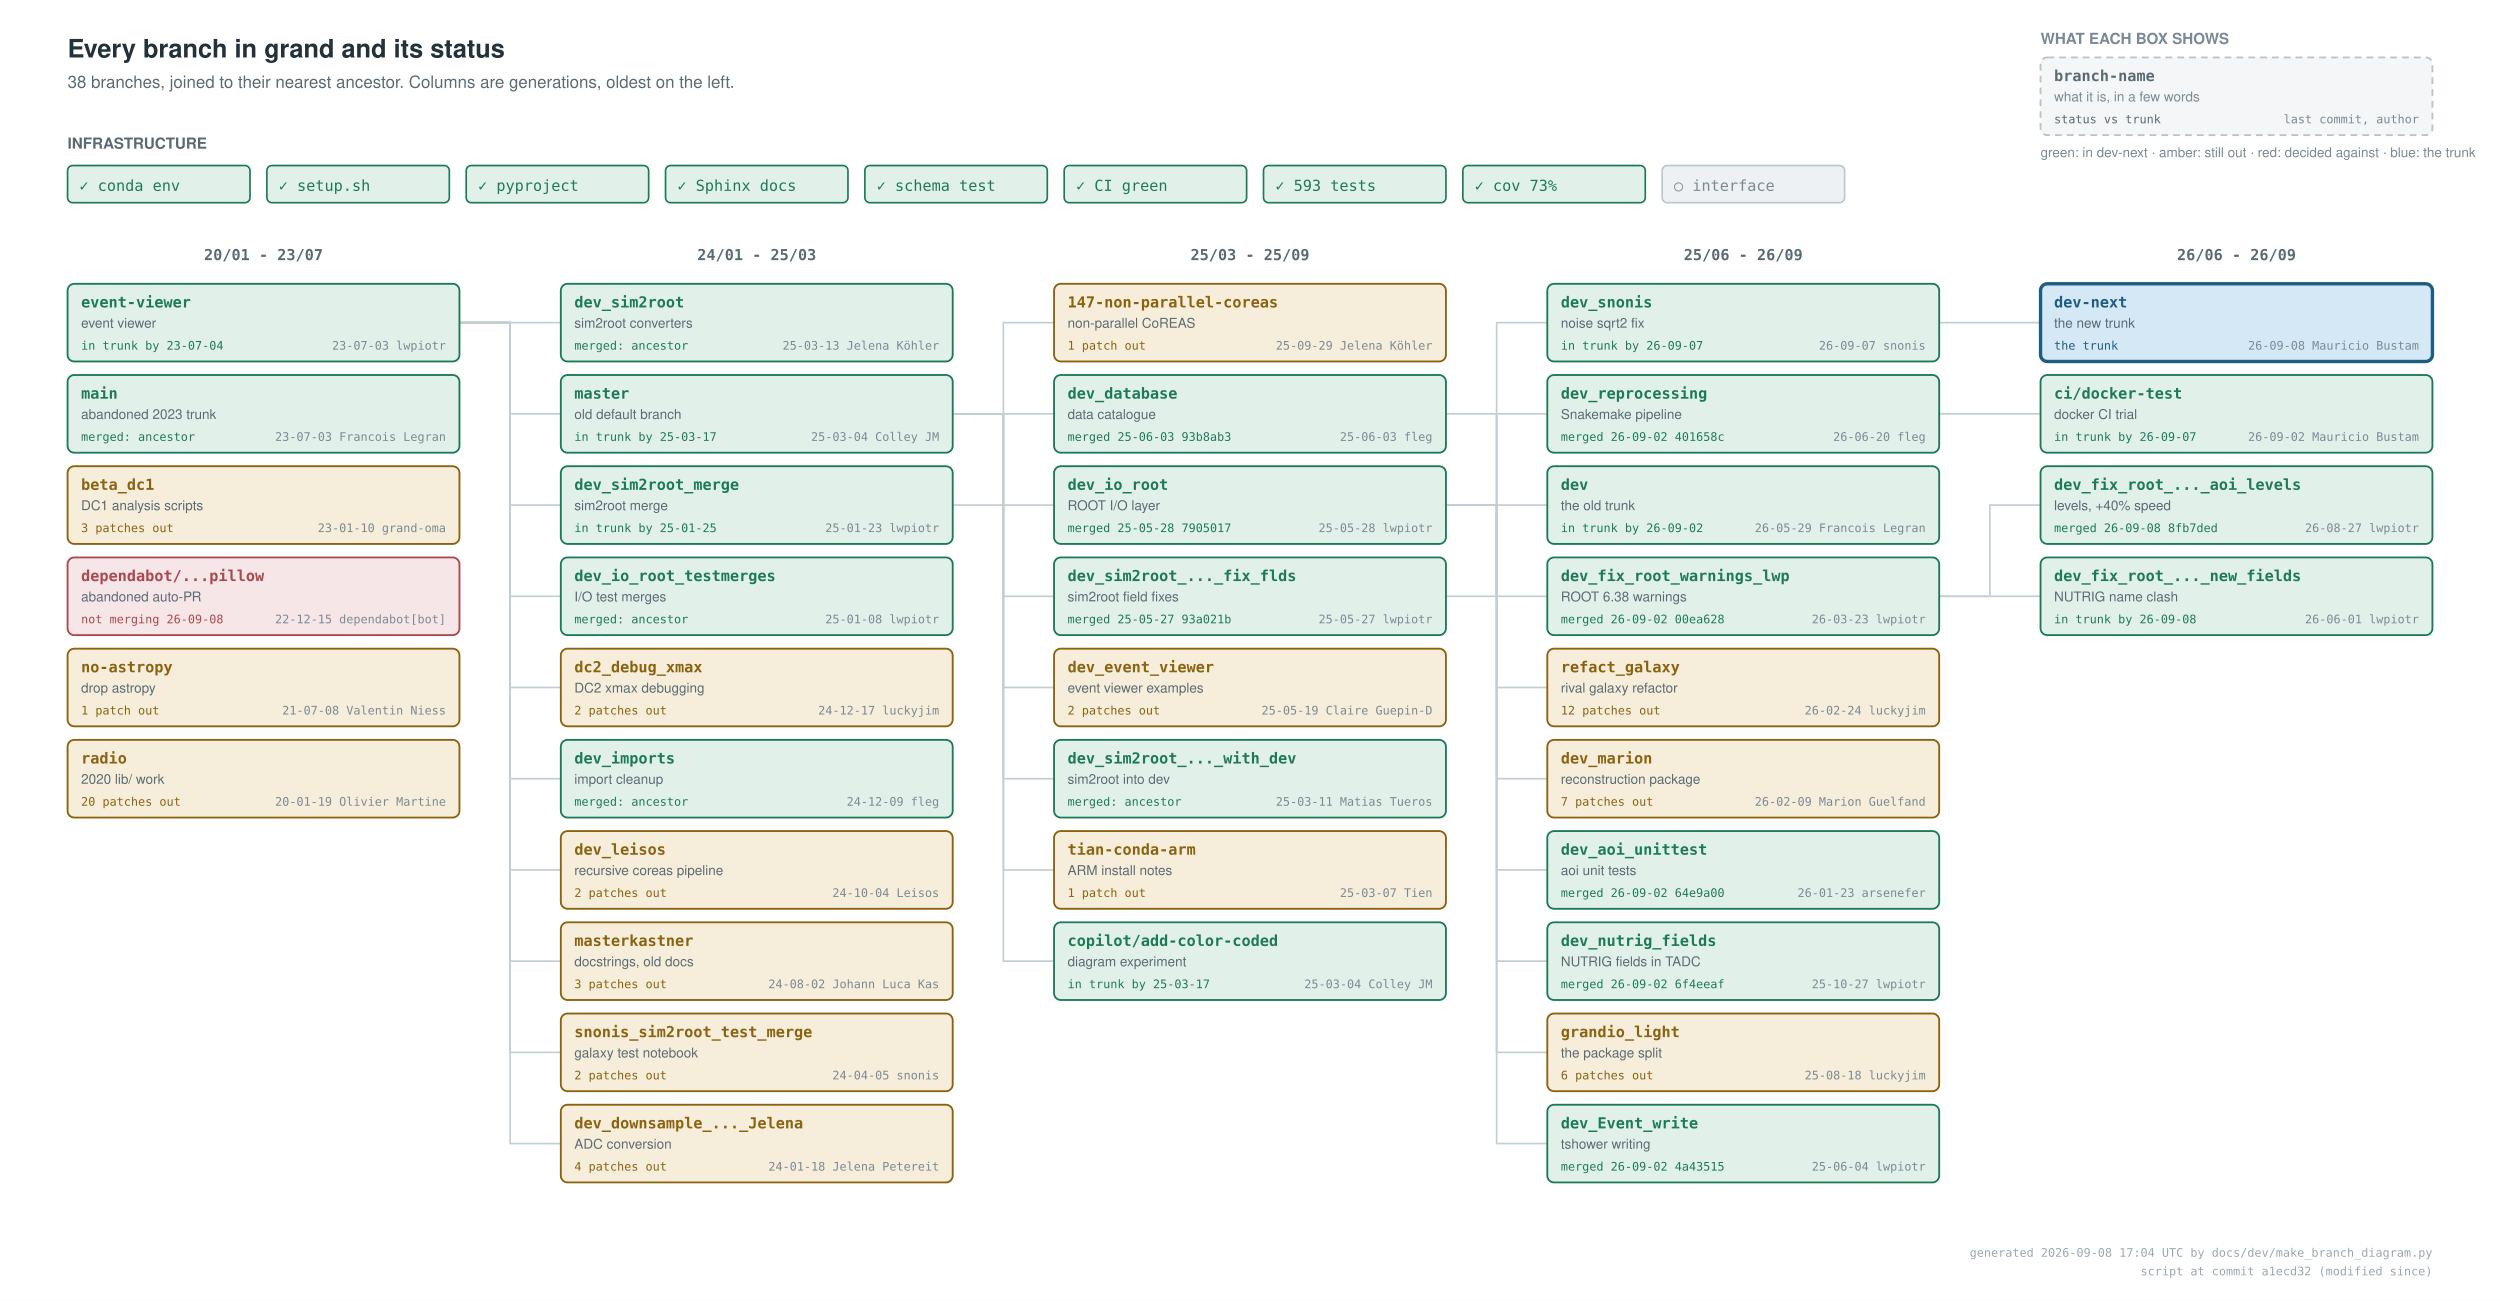
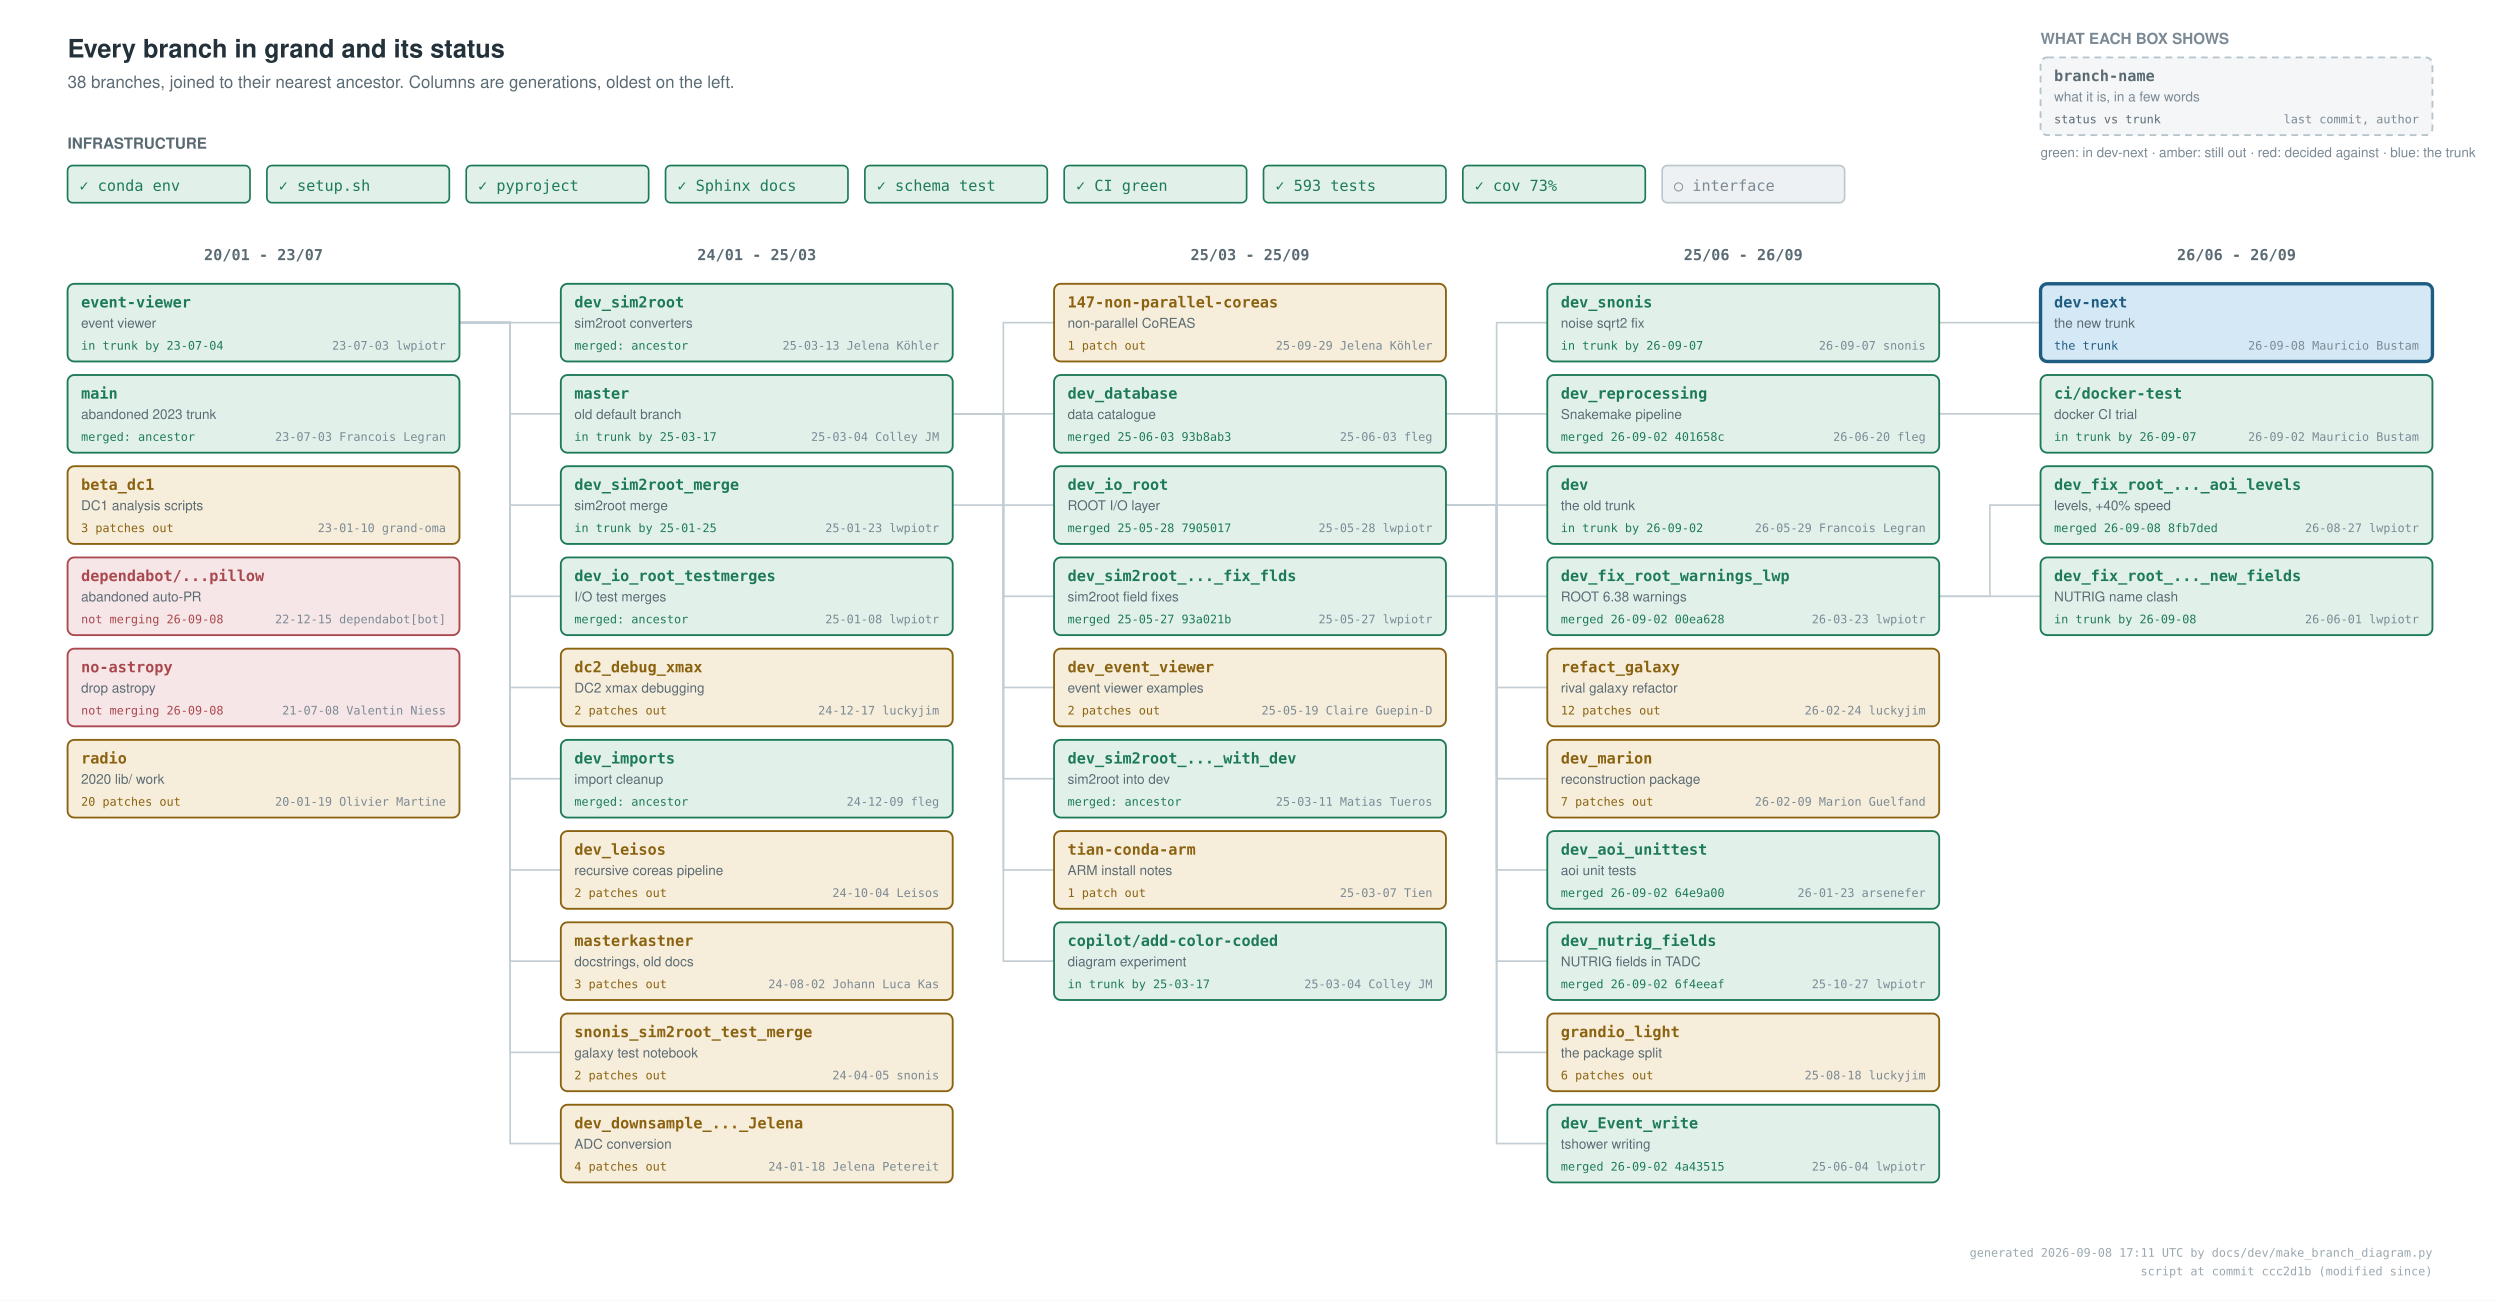
<svg xmlns="http://www.w3.org/2000/svg" viewBox="0 0 1480 770" width="1480" height="770" font-family="IBM Plex Sans, Helvetica, Arial, sans-serif">
  <rect width="1480" height="770" fill="#FFFFFF" />
  <text x="40" y="34" font-size="15" font-weight="600" fill="#22313A">Every branch in grand and its status</text>
  <text x="40" y="52" font-size="10" fill="#5A6A73">38 branches, joined to their nearest ancestor. Columns are generations, oldest on the left.</text>
  <text x="1208.0" y="26.0" font-size="9" font-weight="600" fill="#7A8994">WHAT EACH BOX SHOWS</text>
  <rect x="1208.0" y="34.0" width="232" height="46" rx="4" fill="#F4F6F7" stroke="#B7C4CC" stroke-width="1.1" stroke-dasharray="4 3" />
  <text x="1216.0" y="48.0" font-family="IBM Plex Mono, monospace" font-size="9" font-weight="600" fill="#5A6A73">branch-name</text>
  <text x="1216.0" y="60.0" font-size="8" fill="#7A8994">what it is, in a few words</text>
  <text x="1216.0" y="73.0" font-family="IBM Plex Mono, monospace" font-size="7" fill="#5A6A73">status vs trunk</text>
  <text x="1432.0" y="73.0" font-family="IBM Plex Mono, monospace" font-size="7" fill="#7A8994" text-anchor="end">last commit, author</text>
  <text x="1208.0" y="93.0" font-size="8" fill="#7A8994">green: in dev-next  ·  amber: still out  ·  red: decided against  ·  blue: the trunk</text>
  <text x="40" y="88" font-size="9" font-weight="600" fill="#5A6A73">INFRASTRUCTURE</text>
  <rect x="40.0" y="98" width="108" height="22" rx="3" fill="#E1F1EA" stroke="#1D7A57" stroke-width="1" />
  <text x="47.0" y="113" font-family="IBM Plex Mono, monospace" font-size="9" fill="#1D7A57">✓ conda env</text>
  <rect x="158.0" y="98" width="108" height="22" rx="3" fill="#E1F1EA" stroke="#1D7A57" stroke-width="1" />
  <text x="165.0" y="113" font-family="IBM Plex Mono, monospace" font-size="9" fill="#1D7A57">✓ setup.sh</text>
  <rect x="276.0" y="98" width="108" height="22" rx="3" fill="#E1F1EA" stroke="#1D7A57" stroke-width="1" />
  <text x="283.0" y="113" font-family="IBM Plex Mono, monospace" font-size="9" fill="#1D7A57">✓ pyproject</text>
  <rect x="394.0" y="98" width="108" height="22" rx="3" fill="#E1F1EA" stroke="#1D7A57" stroke-width="1" />
  <text x="401.0" y="113" font-family="IBM Plex Mono, monospace" font-size="9" fill="#1D7A57">✓ Sphinx docs</text>
  <rect x="512.0" y="98" width="108" height="22" rx="3" fill="#E1F1EA" stroke="#1D7A57" stroke-width="1" />
  <text x="519.0" y="113" font-family="IBM Plex Mono, monospace" font-size="9" fill="#1D7A57">✓ schema test</text>
  <rect x="630.0" y="98" width="108" height="22" rx="3" fill="#E1F1EA" stroke="#1D7A57" stroke-width="1" />
  <text x="637.0" y="113" font-family="IBM Plex Mono, monospace" font-size="9" fill="#1D7A57">✓ CI green</text>
  <rect x="748.0" y="98" width="108" height="22" rx="3" fill="#E1F1EA" stroke="#1D7A57" stroke-width="1" />
  <text x="755.0" y="113" font-family="IBM Plex Mono, monospace" font-size="9" fill="#1D7A57">✓ 593 tests</text>
  <rect x="866.0" y="98" width="108" height="22" rx="3" fill="#E1F1EA" stroke="#1D7A57" stroke-width="1" />
  <text x="873.0" y="113" font-family="IBM Plex Mono, monospace" font-size="9" fill="#1D7A57">✓ cov 73%</text>
  <rect x="984.0" y="98" width="108" height="22" rx="3" fill="#EDF1F3" stroke="#BCC7CE" stroke-width="1" />
  <text x="991.0" y="113" font-family="IBM Plex Mono, monospace" font-size="9" fill="#7A8994">○ interface</text>
  <text x="156.0" y="154.0" font-family="IBM Plex Mono, monospace" font-size="9" font-weight="600" fill="#5A6A73" text-anchor="middle">20/01 - 23/07</text>
  <text x="448.0" y="154.0" font-family="IBM Plex Mono, monospace" font-size="9" font-weight="600" fill="#5A6A73" text-anchor="middle">24/01 - 25/03</text>
  <text x="740.0" y="154.0" font-family="IBM Plex Mono, monospace" font-size="9" font-weight="600" fill="#5A6A73" text-anchor="middle">25/03 - 25/09</text>
  <text x="1032.0" y="154.0" font-family="IBM Plex Mono, monospace" font-size="9" font-weight="600" fill="#5A6A73" text-anchor="middle">25/06 - 26/09</text>
  <text x="1324.0" y="154.0" font-family="IBM Plex Mono, monospace" font-size="9" font-weight="600" fill="#5A6A73" text-anchor="middle">26/06 - 26/09</text>
  <path d="M 564.0 245.0 H 594.0 V 191.0 H 624.0" fill="none" stroke="#C3CDD4" stroke-width="1" />
  <path d="M 1148.0 245.0 H 1178.0 V 245.0 H 1208.0" fill="none" stroke="#C3CDD4" stroke-width="1" />
  <path d="M 564.0 245.0 H 594.0 V 569.0 H 624.0" fill="none" stroke="#C3CDD4" stroke-width="1" />
  <path d="M 272.0 191.0 H 302.0 V 407.0 H 332.0" fill="none" stroke="#C3CDD4" stroke-width="1" />
  <path d="M 856.0 299.0 H 886.0 V 299.0 H 916.0" fill="none" stroke="#C3CDD4" stroke-width="1" />
  <path d="M 1148.0 191.0 H 1178.0 V 191.0 H 1208.0" fill="none" stroke="#C3CDD4" stroke-width="1" />
  <path d="M 856.0 245.0 H 886.0 V 677.0 H 916.0" fill="none" stroke="#C3CDD4" stroke-width="1" />
  <path d="M 856.0 299.0 H 886.0 V 515.0 H 916.0" fill="none" stroke="#C3CDD4" stroke-width="1" />
  <path d="M 564.0 245.0 H 594.0 V 245.0 H 624.0" fill="none" stroke="#C3CDD4" stroke-width="1" />
  <path d="M 272.0 191.0 H 302.0 V 677.0 H 332.0" fill="none" stroke="#C3CDD4" stroke-width="1" />
  <path d="M 564.0 245.0 H 594.0 V 407.0 H 624.0" fill="none" stroke="#C3CDD4" stroke-width="1" />
  <path d="M 1148.0 353.0 H 1178.0 V 299.0 H 1208.0" fill="none" stroke="#C3CDD4" stroke-width="1" />
  <path d="M 856.0 299.0 H 886.0 V 353.0 H 916.0" fill="none" stroke="#C3CDD4" stroke-width="1" />
  <path d="M 1148.0 353.0 H 1178.0 V 353.0 H 1208.0" fill="none" stroke="#C3CDD4" stroke-width="1" />
  <path d="M 272.0 191.0 H 302.0 V 461.0 H 332.0" fill="none" stroke="#C3CDD4" stroke-width="1" />
  <path d="M 564.0 245.0 H 594.0 V 299.0 H 624.0" fill="none" stroke="#C3CDD4" stroke-width="1" />
  <path d="M 272.0 191.0 H 302.0 V 353.0 H 332.0" fill="none" stroke="#C3CDD4" stroke-width="1" />
  <path d="M 272.0 191.0 H 302.0 V 515.0 H 332.0" fill="none" stroke="#C3CDD4" stroke-width="1" />
  <path d="M 856.0 299.0 H 886.0 V 461.0 H 916.0" fill="none" stroke="#C3CDD4" stroke-width="1" />
  <path d="M 856.0 299.0 H 886.0 V 569.0 H 916.0" fill="none" stroke="#C3CDD4" stroke-width="1" />
  <path d="M 856.0 299.0 H 886.0 V 245.0 H 916.0" fill="none" stroke="#C3CDD4" stroke-width="1" />
  <path d="M 272.0 191.0 H 302.0 V 191.0 H 332.0" fill="none" stroke="#C3CDD4" stroke-width="1" />
  <path d="M 272.0 191.0 H 302.0 V 299.0 H 332.0" fill="none" stroke="#C3CDD4" stroke-width="1" />
  <path d="M 564.0 299.0 H 594.0 V 461.0 H 624.0" fill="none" stroke="#C3CDD4" stroke-width="1" />
  <path d="M 564.0 245.0 H 594.0 V 353.0 H 624.0" fill="none" stroke="#C3CDD4" stroke-width="1" />
  <path d="M 856.0 353.0 H 886.0 V 191.0 H 916.0" fill="none" stroke="#C3CDD4" stroke-width="1" />
  <path d="M 856.0 299.0 H 886.0 V 623.0 H 916.0" fill="none" stroke="#C3CDD4" stroke-width="1" />
  <path d="M 272.0 191.0 H 302.0 V 245.0 H 332.0" fill="none" stroke="#C3CDD4" stroke-width="1" />
  <path d="M 272.0 191.0 H 302.0 V 569.0 H 332.0" fill="none" stroke="#C3CDD4" stroke-width="1" />
  <path d="M 856.0 299.0 H 886.0 V 407.0 H 916.0" fill="none" stroke="#C3CDD4" stroke-width="1" />
  <path d="M 272.0 191.0 H 302.0 V 623.0 H 332.0" fill="none" stroke="#C3CDD4" stroke-width="1" />
  <path d="M 564.0 245.0 H 594.0 V 515.0 H 624.0" fill="none" stroke="#C3CDD4" stroke-width="1" />
  <rect x="624.0" y="168.0" width="232" height="46" rx="4" fill="#F6EDDA" stroke="#8A6210" stroke-width="1.1" />
  <text x="632.0" y="182.0" font-family="IBM Plex Mono, monospace" font-size="9" font-weight="600" fill="#8A6210">147-non-parallel-coreas</text>
  <text x="632.0" y="194.0" font-size="8" fill="#5A6A73">non-parallel CoREAS</text>
  <text x="632.0" y="207.0" font-family="IBM Plex Mono, monospace" font-size="7" fill="#8A6210">1 patch out</text>
  <text x="848.0" y="207.0" font-family="IBM Plex Mono, monospace" font-size="7" fill="#7A8994" text-anchor="end">25-09-29 Jelena Köhler</text>
  <rect x="40.0" y="276.0" width="232" height="46" rx="4" fill="#F6EDDA" stroke="#8A6210" stroke-width="1.1" />
  <text x="48.0" y="290.0" font-family="IBM Plex Mono, monospace" font-size="9" font-weight="600" fill="#8A6210">beta_dc1</text>
  <text x="48.0" y="302.0" font-size="8" fill="#5A6A73">DC1 analysis scripts</text>
  <text x="48.0" y="315.0" font-family="IBM Plex Mono, monospace" font-size="7" fill="#8A6210">3 patches out</text>
  <text x="264.0" y="315.0" font-family="IBM Plex Mono, monospace" font-size="7" fill="#7A8994" text-anchor="end">23-01-10 grand-oma</text>
  <rect x="1208.0" y="222.0" width="232" height="46" rx="4" fill="#E1F1EA" stroke="#1D7A57" stroke-width="1.1" />
  <text x="1216.0" y="236.0" font-family="IBM Plex Mono, monospace" font-size="9" font-weight="600" fill="#1D7A57">ci/docker-test</text>
  <text x="1216.0" y="248.0" font-size="8" fill="#5A6A73">docker CI trial</text>
  <text x="1216.0" y="261.0" font-family="IBM Plex Mono, monospace" font-size="7" fill="#1D7A57">in trunk by 26-09-07</text>
  <text x="1432.0" y="261.0" font-family="IBM Plex Mono, monospace" font-size="7" fill="#7A8994" text-anchor="end">26-09-02 Mauricio Bustam</text>
  <rect x="624.0" y="546.0" width="232" height="46" rx="4" fill="#E1F1EA" stroke="#1D7A57" stroke-width="1.1" />
  <text x="632.0" y="560.0" font-family="IBM Plex Mono, monospace" font-size="9" font-weight="600" fill="#1D7A57">copilot/add-color-coded</text>
  <text x="632.0" y="572.0" font-size="8" fill="#5A6A73">diagram experiment</text>
  <text x="632.0" y="585.0" font-family="IBM Plex Mono, monospace" font-size="7" fill="#1D7A57">in trunk by 25-03-17</text>
  <text x="848.0" y="585.0" font-family="IBM Plex Mono, monospace" font-size="7" fill="#7A8994" text-anchor="end">25-03-04 Colley JM</text>
  <rect x="332.0" y="384.0" width="232" height="46" rx="4" fill="#F6EDDA" stroke="#8A6210" stroke-width="1.1" />
  <text x="340.0" y="398.0" font-family="IBM Plex Mono, monospace" font-size="9" font-weight="600" fill="#8A6210">dc2_debug_xmax</text>
  <text x="340.0" y="410.0" font-size="8" fill="#5A6A73">DC2 xmax debugging</text>
  <text x="340.0" y="423.0" font-family="IBM Plex Mono, monospace" font-size="7" fill="#8A6210">2 patches out</text>
  <text x="556.0" y="423.0" font-family="IBM Plex Mono, monospace" font-size="7" fill="#7A8994" text-anchor="end">24-12-17 luckyjim</text>
  <rect x="40.0" y="330.0" width="232" height="46" rx="4" fill="#F7E6E7" stroke="#A9484E" stroke-width="1.1" />
  <text x="48.0" y="344.0" font-family="IBM Plex Mono, monospace" font-size="9" font-weight="600" fill="#A9484E">dependabot/...pillow</text>
  <text x="48.0" y="356.0" font-size="8" fill="#5A6A73">abandoned auto-PR</text>
  <text x="48.0" y="369.0" font-family="IBM Plex Mono, monospace" font-size="7" fill="#A9484E">not merging 26-09-08</text>
  <text x="264.0" y="369.0" font-family="IBM Plex Mono, monospace" font-size="7" fill="#7A8994" text-anchor="end">22-12-15 dependabot[bot]</text>
  <rect x="916.0" y="276.0" width="232" height="46" rx="4" fill="#E1F1EA" stroke="#1D7A57" stroke-width="1.1" />
  <text x="924.0" y="290.0" font-family="IBM Plex Mono, monospace" font-size="9" font-weight="600" fill="#1D7A57">dev</text>
  <text x="924.0" y="302.0" font-size="8" fill="#5A6A73">the old trunk</text>
  <text x="924.0" y="315.0" font-family="IBM Plex Mono, monospace" font-size="7" fill="#1D7A57">in trunk by 26-09-02</text>
  <text x="1140.0" y="315.0" font-family="IBM Plex Mono, monospace" font-size="7" fill="#7A8994" text-anchor="end">26-05-29 Francois Legran</text>
  <rect x="1208.0" y="168.0" width="232" height="46" rx="4" fill="#D5E8F5" stroke="#1F5C82" stroke-width="2" />
  <text x="1216.0" y="182.0" font-family="IBM Plex Mono, monospace" font-size="9" font-weight="600" fill="#1F5C82">dev-next</text>
  <text x="1216.0" y="194.0" font-size="8" fill="#5A6A73">the new trunk</text>
  <text x="1216.0" y="207.0" font-family="IBM Plex Mono, monospace" font-size="7" fill="#1F5C82">the trunk</text>
  <text x="1432.0" y="207.0" font-family="IBM Plex Mono, monospace" font-size="7" fill="#7A8994" text-anchor="end">26-09-08 Mauricio Bustam</text>
  <rect x="916.0" y="654.0" width="232" height="46" rx="4" fill="#E1F1EA" stroke="#1D7A57" stroke-width="1.1" />
  <text x="924.0" y="668.0" font-family="IBM Plex Mono, monospace" font-size="9" font-weight="600" fill="#1D7A57">dev_Event_write</text>
  <text x="924.0" y="680.0" font-size="8" fill="#5A6A73">tshower writing</text>
  <text x="924.0" y="693.0" font-family="IBM Plex Mono, monospace" font-size="7" fill="#1D7A57">merged 26-09-02 4a43515</text>
  <text x="1140.0" y="693.0" font-family="IBM Plex Mono, monospace" font-size="7" fill="#7A8994" text-anchor="end">25-06-04 lwpiotr</text>
  <rect x="916.0" y="492.0" width="232" height="46" rx="4" fill="#E1F1EA" stroke="#1D7A57" stroke-width="1.1" />
  <text x="924.0" y="506.0" font-family="IBM Plex Mono, monospace" font-size="9" font-weight="600" fill="#1D7A57">dev_aoi_unittest</text>
  <text x="924.0" y="518.0" font-size="8" fill="#5A6A73">aoi unit tests</text>
  <text x="924.0" y="531.0" font-family="IBM Plex Mono, monospace" font-size="7" fill="#1D7A57">merged 26-09-02 64e9a00</text>
  <text x="1140.0" y="531.0" font-family="IBM Plex Mono, monospace" font-size="7" fill="#7A8994" text-anchor="end">26-01-23 arsenefer</text>
  <rect x="624.0" y="222.0" width="232" height="46" rx="4" fill="#E1F1EA" stroke="#1D7A57" stroke-width="1.1" />
  <text x="632.0" y="236.0" font-family="IBM Plex Mono, monospace" font-size="9" font-weight="600" fill="#1D7A57">dev_database</text>
  <text x="632.0" y="248.0" font-size="8" fill="#5A6A73">data catalogue</text>
  <text x="632.0" y="261.0" font-family="IBM Plex Mono, monospace" font-size="7" fill="#1D7A57">merged 25-06-03 93b8ab3</text>
  <text x="848.0" y="261.0" font-family="IBM Plex Mono, monospace" font-size="7" fill="#7A8994" text-anchor="end">25-06-03 fleg</text>
  <rect x="332.0" y="654.0" width="232" height="46" rx="4" fill="#F6EDDA" stroke="#8A6210" stroke-width="1.1" />
  <text x="340.0" y="668.0" font-family="IBM Plex Mono, monospace" font-size="9" font-weight="600" fill="#8A6210">dev_downsample_..._Jelena</text>
  <text x="340.0" y="680.0" font-size="8" fill="#5A6A73">ADC conversion</text>
  <text x="340.0" y="693.0" font-family="IBM Plex Mono, monospace" font-size="7" fill="#8A6210">4 patches out</text>
  <text x="556.0" y="693.0" font-family="IBM Plex Mono, monospace" font-size="7" fill="#7A8994" text-anchor="end">24-01-18 Jelena Petereit</text>
  <rect x="624.0" y="384.0" width="232" height="46" rx="4" fill="#F6EDDA" stroke="#8A6210" stroke-width="1.1" />
  <text x="632.0" y="398.0" font-family="IBM Plex Mono, monospace" font-size="9" font-weight="600" fill="#8A6210">dev_event_viewer</text>
  <text x="632.0" y="410.0" font-size="8" fill="#5A6A73">event viewer examples</text>
  <text x="632.0" y="423.0" font-family="IBM Plex Mono, monospace" font-size="7" fill="#8A6210">2 patches out</text>
  <text x="848.0" y="423.0" font-family="IBM Plex Mono, monospace" font-size="7" fill="#7A8994" text-anchor="end">25-05-19 Claire Guepin-D</text>
  <rect x="1208.0" y="276.0" width="232" height="46" rx="4" fill="#E1F1EA" stroke="#1D7A57" stroke-width="1.1" />
  <text x="1216.0" y="290.0" font-family="IBM Plex Mono, monospace" font-size="9" font-weight="600" fill="#1D7A57">dev_fix_root_..._aoi_levels</text>
  <text x="1216.0" y="302.0" font-size="8" fill="#5A6A73">levels, +40% speed</text>
  <text x="1216.0" y="315.0" font-family="IBM Plex Mono, monospace" font-size="7" fill="#1D7A57">merged 26-09-08 8fb7ded</text>
  <text x="1432.0" y="315.0" font-family="IBM Plex Mono, monospace" font-size="7" fill="#7A8994" text-anchor="end">26-08-27 lwpiotr</text>
  <rect x="916.0" y="330.0" width="232" height="46" rx="4" fill="#E1F1EA" stroke="#1D7A57" stroke-width="1.1" />
  <text x="924.0" y="344.0" font-family="IBM Plex Mono, monospace" font-size="9" font-weight="600" fill="#1D7A57">dev_fix_root_warnings_lwp</text>
  <text x="924.0" y="356.0" font-size="8" fill="#5A6A73">ROOT 6.38 warnings</text>
  <text x="924.0" y="369.0" font-family="IBM Plex Mono, monospace" font-size="7" fill="#1D7A57">merged 26-09-02 00ea628</text>
  <text x="1140.0" y="369.0" font-family="IBM Plex Mono, monospace" font-size="7" fill="#7A8994" text-anchor="end">26-03-23 lwpiotr</text>
  <rect x="1208.0" y="330.0" width="232" height="46" rx="4" fill="#E1F1EA" stroke="#1D7A57" stroke-width="1.1" />
  <text x="1216.0" y="344.0" font-family="IBM Plex Mono, monospace" font-size="9" font-weight="600" fill="#1D7A57">dev_fix_root_..._new_fields</text>
  <text x="1216.0" y="356.0" font-size="8" fill="#5A6A73">NUTRIG name clash</text>
  <text x="1216.0" y="369.0" font-family="IBM Plex Mono, monospace" font-size="7" fill="#1D7A57">in trunk by 26-09-08</text>
  <text x="1432.0" y="369.0" font-family="IBM Plex Mono, monospace" font-size="7" fill="#7A8994" text-anchor="end">26-06-01 lwpiotr</text>
  <rect x="332.0" y="438.0" width="232" height="46" rx="4" fill="#E1F1EA" stroke="#1D7A57" stroke-width="1.1" />
  <text x="340.0" y="452.0" font-family="IBM Plex Mono, monospace" font-size="9" font-weight="600" fill="#1D7A57">dev_imports</text>
  <text x="340.0" y="464.0" font-size="8" fill="#5A6A73">import cleanup</text>
  <text x="340.0" y="477.0" font-family="IBM Plex Mono, monospace" font-size="7" fill="#1D7A57">merged: ancestor</text>
  <text x="556.0" y="477.0" font-family="IBM Plex Mono, monospace" font-size="7" fill="#7A8994" text-anchor="end">24-12-09 fleg</text>
  <rect x="624.0" y="276.0" width="232" height="46" rx="4" fill="#E1F1EA" stroke="#1D7A57" stroke-width="1.1" />
  <text x="632.0" y="290.0" font-family="IBM Plex Mono, monospace" font-size="9" font-weight="600" fill="#1D7A57">dev_io_root</text>
  <text x="632.0" y="302.0" font-size="8" fill="#5A6A73">ROOT I/O layer</text>
  <text x="632.0" y="315.0" font-family="IBM Plex Mono, monospace" font-size="7" fill="#1D7A57">merged 25-05-28 7905017</text>
  <text x="848.0" y="315.0" font-family="IBM Plex Mono, monospace" font-size="7" fill="#7A8994" text-anchor="end">25-05-28 lwpiotr</text>
  <rect x="332.0" y="330.0" width="232" height="46" rx="4" fill="#E1F1EA" stroke="#1D7A57" stroke-width="1.1" />
  <text x="340.0" y="344.0" font-family="IBM Plex Mono, monospace" font-size="9" font-weight="600" fill="#1D7A57">dev_io_root_testmerges</text>
  <text x="340.0" y="356.0" font-size="8" fill="#5A6A73">I/O test merges</text>
  <text x="340.0" y="369.0" font-family="IBM Plex Mono, monospace" font-size="7" fill="#1D7A57">merged: ancestor</text>
  <text x="556.0" y="369.0" font-family="IBM Plex Mono, monospace" font-size="7" fill="#7A8994" text-anchor="end">25-01-08 lwpiotr</text>
  <rect x="332.0" y="492.0" width="232" height="46" rx="4" fill="#F6EDDA" stroke="#8A6210" stroke-width="1.1" />
  <text x="340.0" y="506.0" font-family="IBM Plex Mono, monospace" font-size="9" font-weight="600" fill="#8A6210">dev_leisos</text>
  <text x="340.0" y="518.0" font-size="8" fill="#5A6A73">recursive coreas pipeline</text>
  <text x="340.0" y="531.0" font-family="IBM Plex Mono, monospace" font-size="7" fill="#8A6210">2 patches out</text>
  <text x="556.0" y="531.0" font-family="IBM Plex Mono, monospace" font-size="7" fill="#7A8994" text-anchor="end">24-10-04 Leisos</text>
  <rect x="916.0" y="438.0" width="232" height="46" rx="4" fill="#F6EDDA" stroke="#8A6210" stroke-width="1.1" />
  <text x="924.0" y="452.0" font-family="IBM Plex Mono, monospace" font-size="9" font-weight="600" fill="#8A6210">dev_marion</text>
  <text x="924.0" y="464.0" font-size="8" fill="#5A6A73">reconstruction package</text>
  <text x="924.0" y="477.0" font-family="IBM Plex Mono, monospace" font-size="7" fill="#8A6210">7 patches out</text>
  <text x="1140.0" y="477.0" font-family="IBM Plex Mono, monospace" font-size="7" fill="#7A8994" text-anchor="end">26-02-09 Marion Guelfand</text>
  <rect x="916.0" y="546.0" width="232" height="46" rx="4" fill="#E1F1EA" stroke="#1D7A57" stroke-width="1.1" />
  <text x="924.0" y="560.0" font-family="IBM Plex Mono, monospace" font-size="9" font-weight="600" fill="#1D7A57">dev_nutrig_fields</text>
  <text x="924.0" y="572.0" font-size="8" fill="#5A6A73">NUTRIG fields in TADC</text>
  <text x="924.0" y="585.0" font-family="IBM Plex Mono, monospace" font-size="7" fill="#1D7A57">merged 26-09-02 6f4eeaf</text>
  <text x="1140.0" y="585.0" font-family="IBM Plex Mono, monospace" font-size="7" fill="#7A8994" text-anchor="end">25-10-27 lwpiotr</text>
  <rect x="916.0" y="222.0" width="232" height="46" rx="4" fill="#E1F1EA" stroke="#1D7A57" stroke-width="1.1" />
  <text x="924.0" y="236.0" font-family="IBM Plex Mono, monospace" font-size="9" font-weight="600" fill="#1D7A57">dev_reprocessing</text>
  <text x="924.0" y="248.0" font-size="8" fill="#5A6A73">Snakemake pipeline</text>
  <text x="924.0" y="261.0" font-family="IBM Plex Mono, monospace" font-size="7" fill="#1D7A57">merged 26-09-02 401658c</text>
  <text x="1140.0" y="261.0" font-family="IBM Plex Mono, monospace" font-size="7" fill="#7A8994" text-anchor="end">26-06-20 fleg</text>
  <rect x="332.0" y="168.0" width="232" height="46" rx="4" fill="#E1F1EA" stroke="#1D7A57" stroke-width="1.1" />
  <text x="340.0" y="182.0" font-family="IBM Plex Mono, monospace" font-size="9" font-weight="600" fill="#1D7A57">dev_sim2root</text>
  <text x="340.0" y="194.0" font-size="8" fill="#5A6A73">sim2root converters</text>
  <text x="340.0" y="207.0" font-family="IBM Plex Mono, monospace" font-size="7" fill="#1D7A57">merged: ancestor</text>
  <text x="556.0" y="207.0" font-family="IBM Plex Mono, monospace" font-size="7" fill="#7A8994" text-anchor="end">25-03-13 Jelena Köhler</text>
  <rect x="332.0" y="276.0" width="232" height="46" rx="4" fill="#E1F1EA" stroke="#1D7A57" stroke-width="1.1" />
  <text x="340.0" y="290.0" font-family="IBM Plex Mono, monospace" font-size="9" font-weight="600" fill="#1D7A57">dev_sim2root_merge</text>
  <text x="340.0" y="302.0" font-size="8" fill="#5A6A73">sim2root merge</text>
  <text x="340.0" y="315.0" font-family="IBM Plex Mono, monospace" font-size="7" fill="#1D7A57">in trunk by 25-01-25</text>
  <text x="556.0" y="315.0" font-family="IBM Plex Mono, monospace" font-size="7" fill="#7A8994" text-anchor="end">25-01-23 lwpiotr</text>
  <rect x="624.0" y="438.0" width="232" height="46" rx="4" fill="#E1F1EA" stroke="#1D7A57" stroke-width="1.1" />
  <text x="632.0" y="452.0" font-family="IBM Plex Mono, monospace" font-size="9" font-weight="600" fill="#1D7A57">dev_sim2root_..._with_dev</text>
  <text x="632.0" y="464.0" font-size="8" fill="#5A6A73">sim2root into dev</text>
  <text x="632.0" y="477.0" font-family="IBM Plex Mono, monospace" font-size="7" fill="#1D7A57">merged: ancestor</text>
  <text x="848.0" y="477.0" font-family="IBM Plex Mono, monospace" font-size="7" fill="#7A8994" text-anchor="end">25-03-11 Matias Tueros</text>
  <rect x="624.0" y="330.0" width="232" height="46" rx="4" fill="#E1F1EA" stroke="#1D7A57" stroke-width="1.1" />
  <text x="632.0" y="344.0" font-family="IBM Plex Mono, monospace" font-size="9" font-weight="600" fill="#1D7A57">dev_sim2root_..._fix_flds</text>
  <text x="632.0" y="356.0" font-size="8" fill="#5A6A73">sim2root field fixes</text>
  <text x="632.0" y="369.0" font-family="IBM Plex Mono, monospace" font-size="7" fill="#1D7A57">merged 25-05-27 93a021b</text>
  <text x="848.0" y="369.0" font-family="IBM Plex Mono, monospace" font-size="7" fill="#7A8994" text-anchor="end">25-05-27 lwpiotr</text>
  <rect x="916.0" y="168.0" width="232" height="46" rx="4" fill="#E1F1EA" stroke="#1D7A57" stroke-width="1.1" />
  <text x="924.0" y="182.0" font-family="IBM Plex Mono, monospace" font-size="9" font-weight="600" fill="#1D7A57">dev_snonis</text>
  <text x="924.0" y="194.0" font-size="8" fill="#5A6A73">noise sqrt2 fix</text>
  <text x="924.0" y="207.0" font-family="IBM Plex Mono, monospace" font-size="7" fill="#1D7A57">in trunk by 26-09-07</text>
  <text x="1140.0" y="207.0" font-family="IBM Plex Mono, monospace" font-size="7" fill="#7A8994" text-anchor="end">26-09-07 snonis</text>
  <rect x="40.0" y="168.0" width="232" height="46" rx="4" fill="#E1F1EA" stroke="#1D7A57" stroke-width="1.1" />
  <text x="48.0" y="182.0" font-family="IBM Plex Mono, monospace" font-size="9" font-weight="600" fill="#1D7A57">event-viewer</text>
  <text x="48.0" y="194.0" font-size="8" fill="#5A6A73">event viewer</text>
  <text x="48.0" y="207.0" font-family="IBM Plex Mono, monospace" font-size="7" fill="#1D7A57">in trunk by 23-07-04</text>
  <text x="264.0" y="207.0" font-family="IBM Plex Mono, monospace" font-size="7" fill="#7A8994" text-anchor="end">23-07-03 lwpiotr</text>
  <rect x="916.0" y="600.0" width="232" height="46" rx="4" fill="#F6EDDA" stroke="#8A6210" stroke-width="1.1" />
  <text x="924.0" y="614.0" font-family="IBM Plex Mono, monospace" font-size="9" font-weight="600" fill="#8A6210">grandio_light</text>
  <text x="924.0" y="626.0" font-size="8" fill="#5A6A73">the package split</text>
  <text x="924.0" y="639.0" font-family="IBM Plex Mono, monospace" font-size="7" fill="#8A6210">6 patches out</text>
  <text x="1140.0" y="639.0" font-family="IBM Plex Mono, monospace" font-size="7" fill="#7A8994" text-anchor="end">25-08-18 luckyjim</text>
  <rect x="40.0" y="222.0" width="232" height="46" rx="4" fill="#E1F1EA" stroke="#1D7A57" stroke-width="1.1" />
  <text x="48.0" y="236.0" font-family="IBM Plex Mono, monospace" font-size="9" font-weight="600" fill="#1D7A57">main</text>
  <text x="48.0" y="248.0" font-size="8" fill="#5A6A73">abandoned 2023 trunk</text>
  <text x="48.0" y="261.0" font-family="IBM Plex Mono, monospace" font-size="7" fill="#1D7A57">merged: ancestor</text>
  <text x="264.0" y="261.0" font-family="IBM Plex Mono, monospace" font-size="7" fill="#7A8994" text-anchor="end">23-07-03 Francois Legran</text>
  <rect x="332.0" y="222.0" width="232" height="46" rx="4" fill="#E1F1EA" stroke="#1D7A57" stroke-width="1.1" />
  <text x="340.0" y="236.0" font-family="IBM Plex Mono, monospace" font-size="9" font-weight="600" fill="#1D7A57">master</text>
  <text x="340.0" y="248.0" font-size="8" fill="#5A6A73">old default branch</text>
  <text x="340.0" y="261.0" font-family="IBM Plex Mono, monospace" font-size="7" fill="#1D7A57">in trunk by 25-03-17</text>
  <text x="556.0" y="261.0" font-family="IBM Plex Mono, monospace" font-size="7" fill="#7A8994" text-anchor="end">25-03-04 Colley JM</text>
  <rect x="332.0" y="546.0" width="232" height="46" rx="4" fill="#F6EDDA" stroke="#8A6210" stroke-width="1.1" />
  <text x="340.0" y="560.0" font-family="IBM Plex Mono, monospace" font-size="9" font-weight="600" fill="#8A6210">masterkastner</text>
  <text x="340.0" y="572.0" font-size="8" fill="#5A6A73">docstrings, old docs</text>
  <text x="340.0" y="585.0" font-family="IBM Plex Mono, monospace" font-size="7" fill="#8A6210">3 patches out</text>
  <text x="556.0" y="585.0" font-family="IBM Plex Mono, monospace" font-size="7" fill="#7A8994" text-anchor="end">24-08-02 Johann Luca Kas</text>
-   <rect x="40.0" y="384.0" width="232" height="46" rx="4" fill="#F6EDDA" stroke="#8A6210" stroke-width="1.1" />
-   <text x="48.0" y="398.0" font-family="IBM Plex Mono, monospace" font-size="9" font-weight="600" fill="#8A6210">no-astropy</text>
+   <rect x="40.0" y="384.0" width="232" height="46" rx="4" fill="#F7E6E7" stroke="#A9484E" stroke-width="1.1" />
+   <text x="48.0" y="398.0" font-family="IBM Plex Mono, monospace" font-size="9" font-weight="600" fill="#A9484E">no-astropy</text>
  <text x="48.0" y="410.0" font-size="8" fill="#5A6A73">drop astropy</text>
-   <text x="48.0" y="423.0" font-family="IBM Plex Mono, monospace" font-size="7" fill="#8A6210">1 patch out</text>
+   <text x="48.0" y="423.0" font-family="IBM Plex Mono, monospace" font-size="7" fill="#A9484E">not merging 26-09-08</text>
  <text x="264.0" y="423.0" font-family="IBM Plex Mono, monospace" font-size="7" fill="#7A8994" text-anchor="end">21-07-08 Valentin Niess</text>
  <rect x="40.0" y="438.0" width="232" height="46" rx="4" fill="#F6EDDA" stroke="#8A6210" stroke-width="1.1" />
  <text x="48.0" y="452.0" font-family="IBM Plex Mono, monospace" font-size="9" font-weight="600" fill="#8A6210">radio</text>
  <text x="48.0" y="464.0" font-size="8" fill="#5A6A73">2020 lib/ work</text>
  <text x="48.0" y="477.0" font-family="IBM Plex Mono, monospace" font-size="7" fill="#8A6210">20 patches out</text>
  <text x="264.0" y="477.0" font-family="IBM Plex Mono, monospace" font-size="7" fill="#7A8994" text-anchor="end">20-01-19 Olivier Martine</text>
  <rect x="916.0" y="384.0" width="232" height="46" rx="4" fill="#F6EDDA" stroke="#8A6210" stroke-width="1.1" />
  <text x="924.0" y="398.0" font-family="IBM Plex Mono, monospace" font-size="9" font-weight="600" fill="#8A6210">refact_galaxy</text>
  <text x="924.0" y="410.0" font-size="8" fill="#5A6A73">rival galaxy refactor</text>
  <text x="924.0" y="423.0" font-family="IBM Plex Mono, monospace" font-size="7" fill="#8A6210">12 patches out</text>
  <text x="1140.0" y="423.0" font-family="IBM Plex Mono, monospace" font-size="7" fill="#7A8994" text-anchor="end">26-02-24 luckyjim</text>
  <rect x="332.0" y="600.0" width="232" height="46" rx="4" fill="#F6EDDA" stroke="#8A6210" stroke-width="1.1" />
  <text x="340.0" y="614.0" font-family="IBM Plex Mono, monospace" font-size="9" font-weight="600" fill="#8A6210">snonis_sim2root_test_merge</text>
  <text x="340.0" y="626.0" font-size="8" fill="#5A6A73">galaxy test notebook</text>
  <text x="340.0" y="639.0" font-family="IBM Plex Mono, monospace" font-size="7" fill="#8A6210">2 patches out</text>
  <text x="556.0" y="639.0" font-family="IBM Plex Mono, monospace" font-size="7" fill="#7A8994" text-anchor="end">24-04-05 snonis</text>
  <rect x="624.0" y="492.0" width="232" height="46" rx="4" fill="#F6EDDA" stroke="#8A6210" stroke-width="1.1" />
  <text x="632.0" y="506.0" font-family="IBM Plex Mono, monospace" font-size="9" font-weight="600" fill="#8A6210">tian-conda-arm</text>
  <text x="632.0" y="518.0" font-size="8" fill="#5A6A73">ARM install notes</text>
  <text x="632.0" y="531.0" font-family="IBM Plex Mono, monospace" font-size="7" fill="#8A6210">1 patch out</text>
  <text x="848.0" y="531.0" font-family="IBM Plex Mono, monospace" font-size="7" fill="#7A8994" text-anchor="end">25-03-07 Tien</text>
-   <text x="1440.0" y="744.0" font-family="IBM Plex Mono, monospace" font-size="7" fill="#9AA7AF" text-anchor="end">generated 2026-09-08 17:04 UTC by docs/dev/make_branch_diagram.py</text>
-   <text x="1440.0" y="755.0" font-family="IBM Plex Mono, monospace" font-size="7" fill="#9AA7AF" text-anchor="end">script at commit a1ecd32 (modified since)</text>
+   <text x="1440.0" y="744.0" font-family="IBM Plex Mono, monospace" font-size="7" fill="#9AA7AF" text-anchor="end">generated 2026-09-08 17:11 UTC by docs/dev/make_branch_diagram.py</text>
+   <text x="1440.0" y="755.0" font-family="IBM Plex Mono, monospace" font-size="7" fill="#9AA7AF" text-anchor="end">script at commit ccc2d1b (modified since)</text>
</svg>
